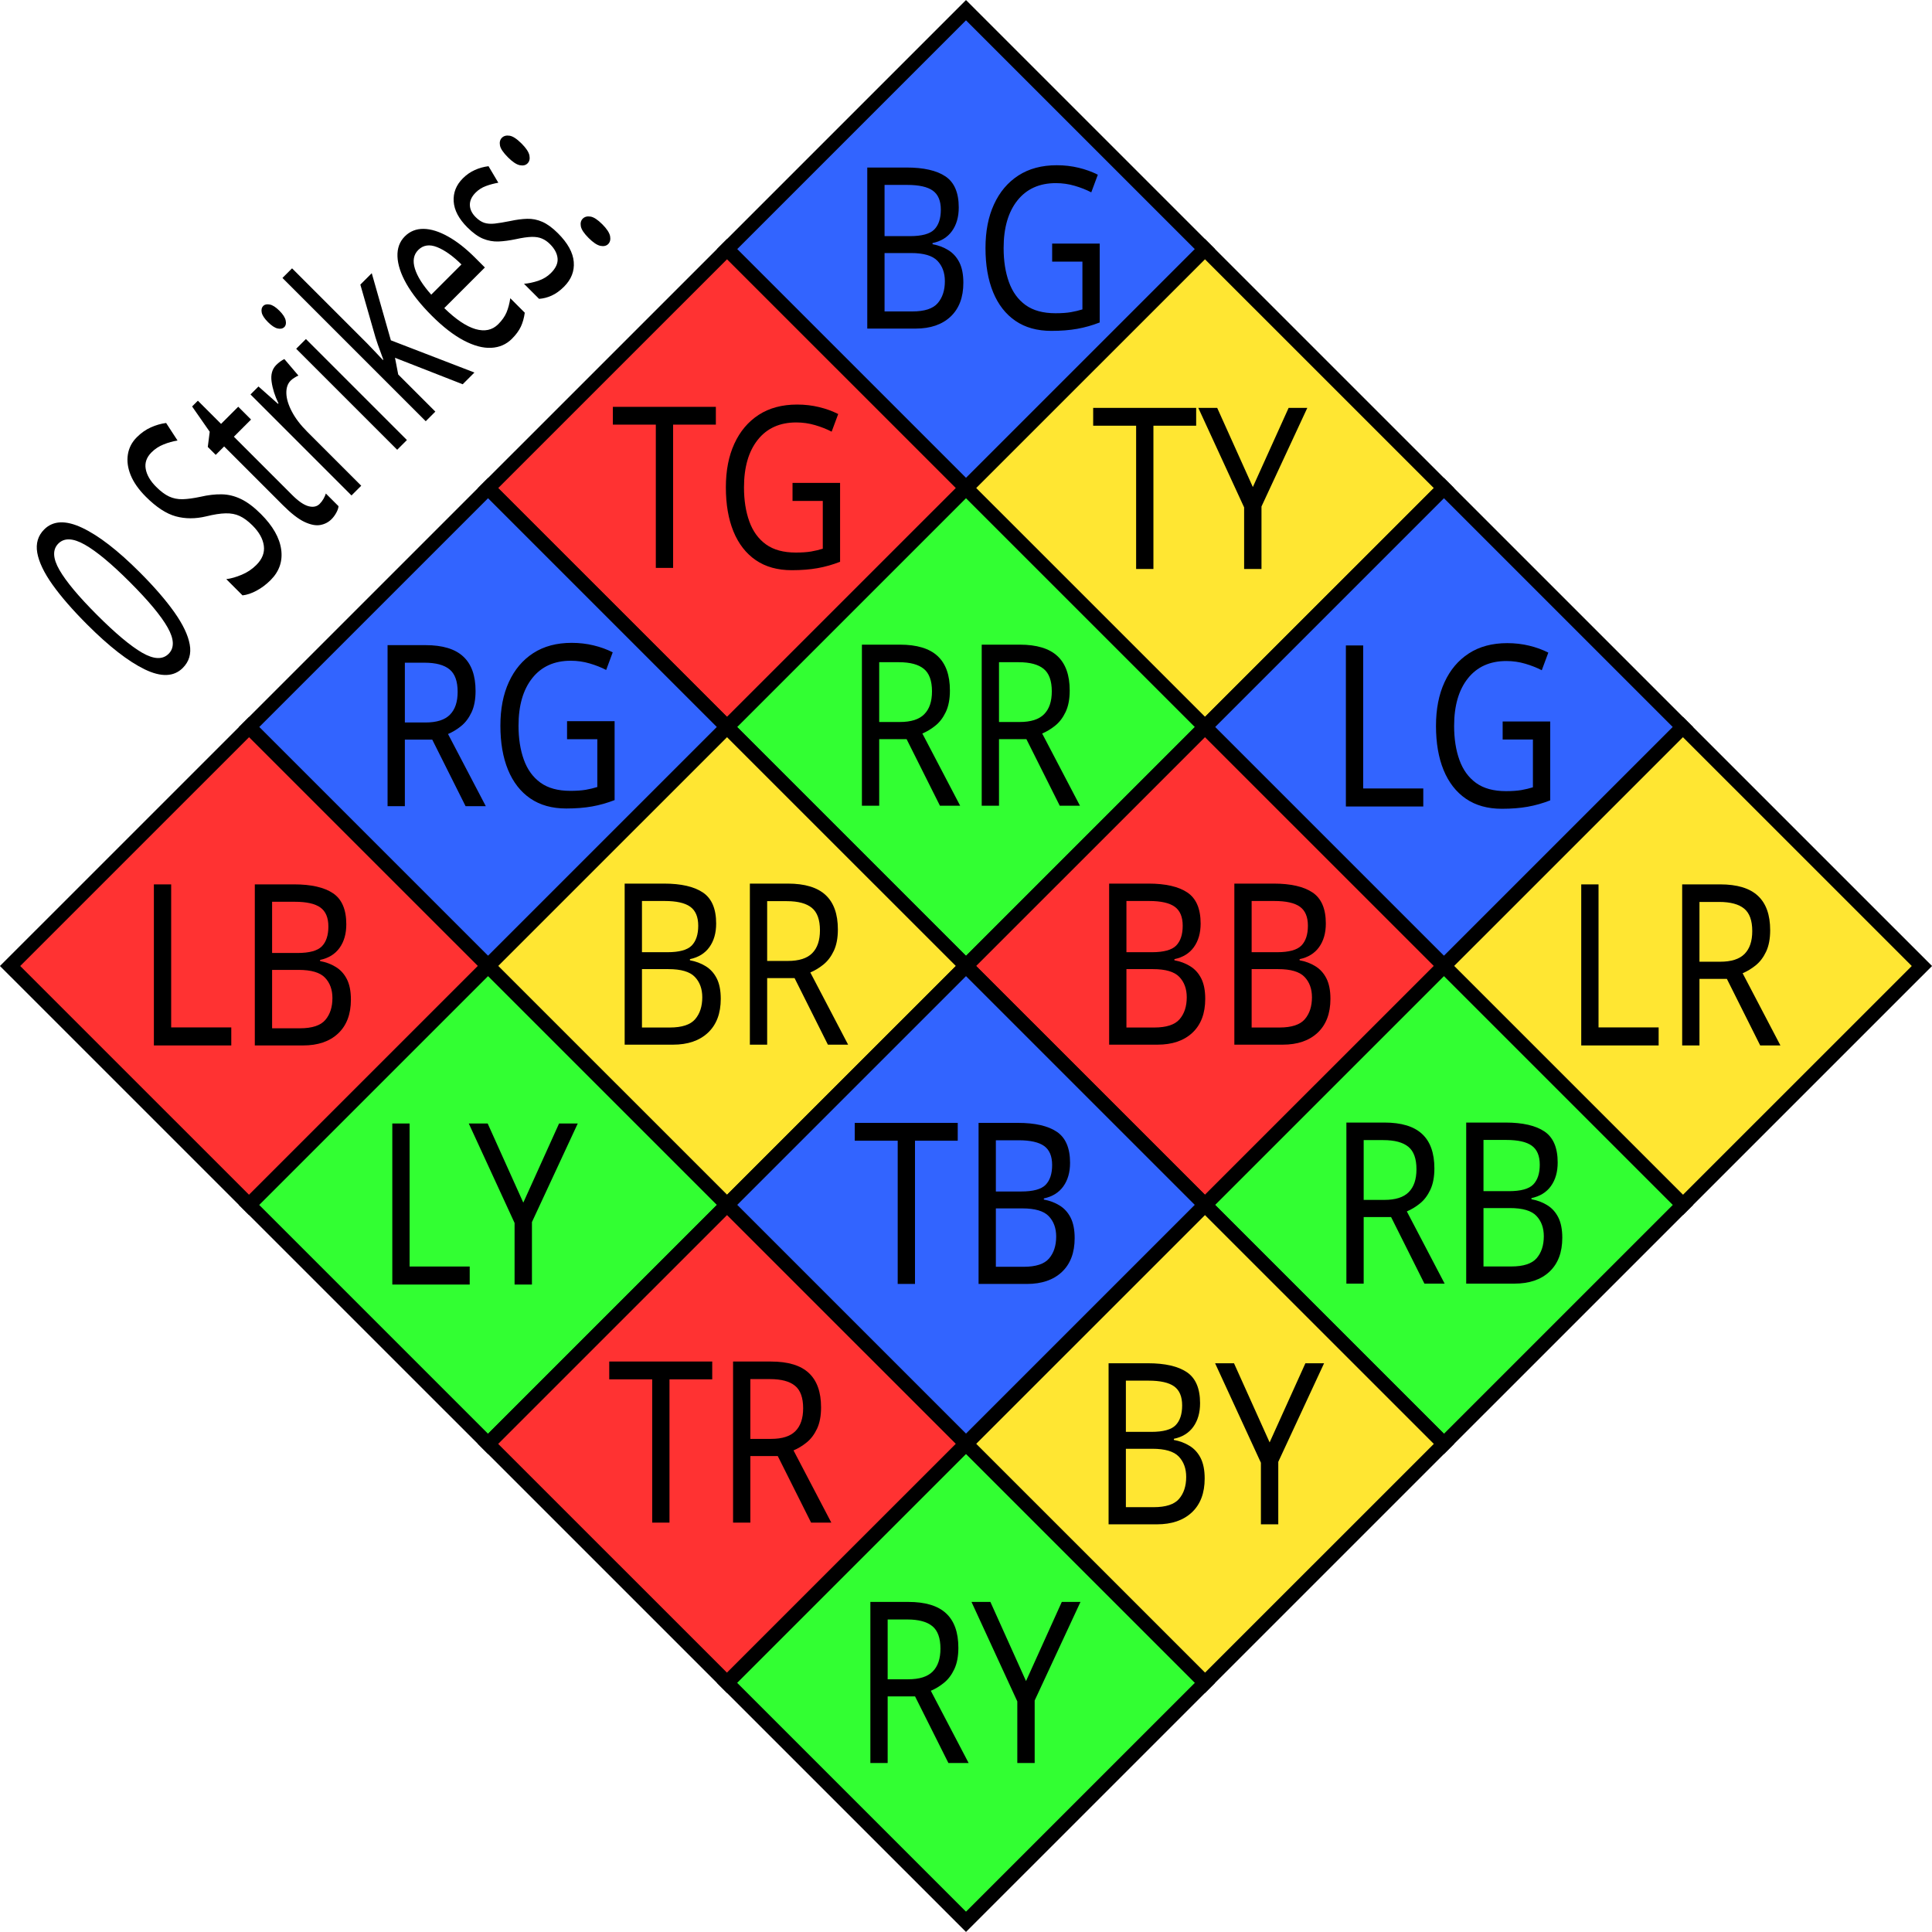
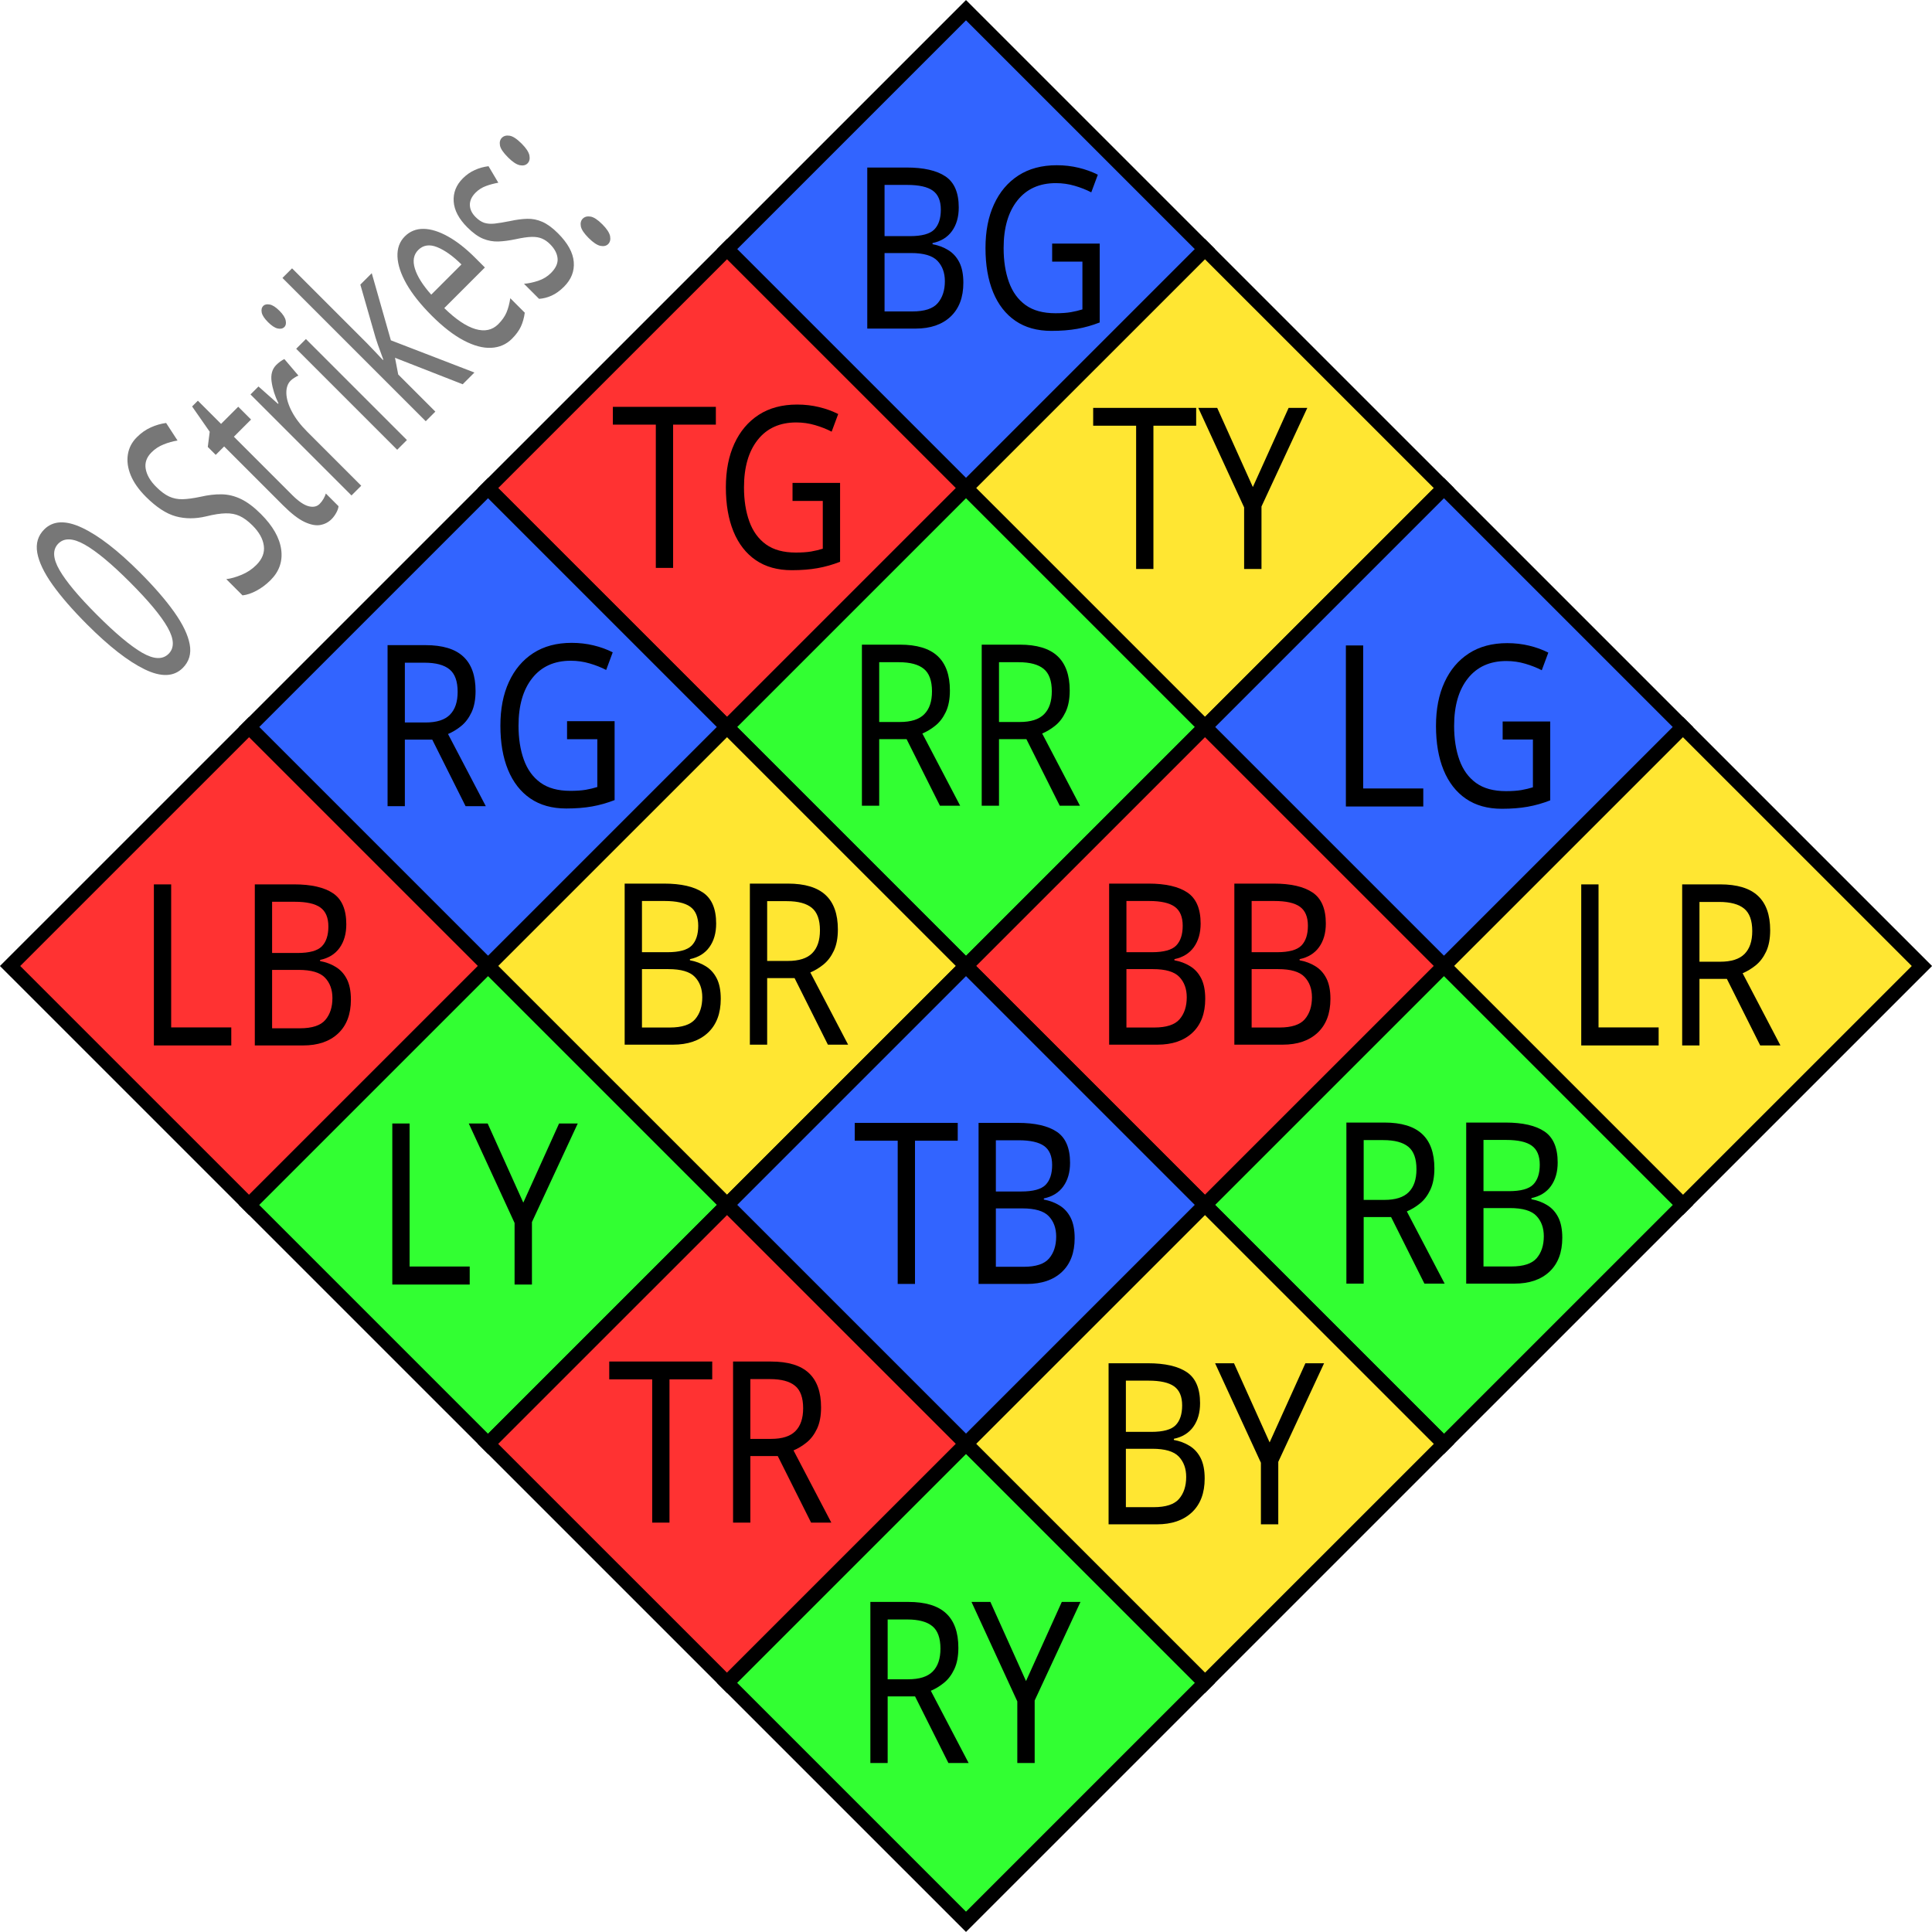
<svg xmlns="http://www.w3.org/2000/svg" viewBox="0 0 400 400" fill="none" version="1.1" id="svg6" width="400" height="400">
  <defs id="defs10" />
  <path style="fill:#3264ff;fill-opacity:1;stroke:#000000;stroke-width:2.969;stroke-linecap:butt;stroke-linejoin:miter;stroke-miterlimit:4;stroke-dasharray:none;stroke-opacity:1" d="M 200,2.11 150.522,51.583 200,101.055 249.478,51.583 Z" id="path1464" />
  <path style="fill:#ffe632;fill-opacity:1;stroke:#000000;stroke-width:2.969;stroke-linecap:butt;stroke-linejoin:miter;stroke-miterlimit:4;stroke-dasharray:none;stroke-opacity:1" d="m 249.478,51.583 -49.478,49.472 49.478,49.472 49.478,-49.472 z" id="path1464-6" />
  <path style="fill:#3264ff;fill-opacity:1;stroke:#000000;stroke-width:2.969;stroke-linecap:butt;stroke-linejoin:miter;stroke-miterlimit:4;stroke-dasharray:none;stroke-opacity:1" d="M 298.956,101.055 249.478,150.528 298.956,200 348.434,150.528 Z" id="path1464-9" />
  <path style="fill:#ffe632;fill-opacity:1;stroke:#000000;stroke-width:2.969;stroke-linecap:butt;stroke-linejoin:miter;stroke-miterlimit:4;stroke-dasharray:none;stroke-opacity:1" d="M 348.434,150.528 298.956,200 348.434,249.472 397.912,200 Z" id="path1464-1" />
  <path style="fill:#ff3232;fill-opacity:1;stroke:#000000;stroke-width:2.969;stroke-linecap:butt;stroke-linejoin:miter;stroke-miterlimit:4;stroke-dasharray:none;stroke-opacity:1" d="m 150.522,51.583 -49.478,49.472 49.478,49.472 49.478,-49.472 z" id="path1464-91" />
  <path style="fill:#32ff32;fill-opacity:1;stroke:#000000;stroke-width:2.969;stroke-linecap:butt;stroke-linejoin:miter;stroke-miterlimit:4;stroke-dasharray:none;stroke-opacity:1" d="M 200,101.055 150.522,150.528 200,200 249.478,150.528 Z" id="path1464-6-8" />
  <path style="fill:#ff3232;fill-opacity:1;stroke:#000000;stroke-width:2.969;stroke-linecap:butt;stroke-linejoin:miter;stroke-miterlimit:4;stroke-dasharray:none;stroke-opacity:1" d="M 249.478,150.528 200,200 249.478,249.472 298.956,200 Z" id="path1464-9-5" />
  <path style="fill:#32ff32;fill-opacity:1;stroke:#000000;stroke-width:2.969;stroke-linecap:butt;stroke-linejoin:miter;stroke-miterlimit:4;stroke-dasharray:none;stroke-opacity:1" d="m 298.956,200 -49.478,49.472 49.478,49.472 49.478,-49.472 z" id="path1464-1-2" />
  <path style="fill:#3264ff;fill-opacity:1;stroke:#000000;stroke-width:2.969;stroke-linecap:butt;stroke-linejoin:miter;stroke-miterlimit:4;stroke-dasharray:none;stroke-opacity:1" d="M 101.044,101.055 51.566,150.528 101.044,200 l 49.478,-49.472 z" id="path1464-7" />
  <path style="fill:#ffe632;fill-opacity:1;stroke:#000000;stroke-width:2.969;stroke-linecap:butt;stroke-linejoin:miter;stroke-miterlimit:4;stroke-dasharray:none;stroke-opacity:1" d="M 150.522,150.528 101.044,200 150.522,249.472 200,200 Z" id="path1464-6-1" />
  <path style="fill:#3264ff;fill-opacity:1;stroke:#000000;stroke-width:2.969;stroke-linecap:butt;stroke-linejoin:miter;stroke-miterlimit:4;stroke-dasharray:none;stroke-opacity:1" d="m 200,200 -49.478,49.472 49.478,49.472 49.478,-49.472 z" id="path1464-9-1" />
  <path style="fill:#ffe632;fill-opacity:1;stroke:#000000;stroke-width:2.969;stroke-linecap:butt;stroke-linejoin:miter;stroke-miterlimit:4;stroke-dasharray:none;stroke-opacity:1" d="m 249.478,249.472 -49.478,49.472 49.478,49.472 49.478,-49.472 z" id="path1464-1-7" />
  <path style="fill:#ff3232;fill-opacity:1;stroke:#000000;stroke-width:2.969;stroke-linecap:butt;stroke-linejoin:miter;stroke-miterlimit:4;stroke-dasharray:none;stroke-opacity:1" d="M 51.566,150.528 2.088,200 51.566,249.472 101.044,200 Z" id="path1464-91-3" />
  <path style="fill:#32ff32;fill-opacity:1;stroke:#000000;stroke-width:2.969;stroke-linecap:butt;stroke-linejoin:miter;stroke-miterlimit:4;stroke-dasharray:none;stroke-opacity:1" d="m 101.044,200 -49.478,49.472 49.478,49.472 49.478,-49.472 z" id="path1464-6-8-4" />
  <path style="fill:#ff3232;fill-opacity:1;stroke:#000000;stroke-width:2.969;stroke-linecap:butt;stroke-linejoin:miter;stroke-miterlimit:4;stroke-dasharray:none;stroke-opacity:1" d="m 150.522,249.472 -49.478,49.472 49.478,49.472 49.478,-49.472 z" id="path1464-9-5-7" />
  <path style="fill:#32ff32;fill-opacity:1;stroke:#000000;stroke-width:2.969;stroke-linecap:butt;stroke-linejoin:miter;stroke-miterlimit:4;stroke-dasharray:none;stroke-opacity:1" d="m 200,298.945 -49.478,49.472 49.478,49.472 49.478,-49.472 z" id="path1464-1-2-8" />
  <text xml:space="preserve" style="font-style:normal;font-variant:normal;font-weight:normal;font-stretch:normal;font-size:43.16px;line-height:1.25;font-family:'Special Elite';-inkscape-font-specification:'Special Elite';fill:#000000;fill-opacity:1;stroke-width:3.237" x="191.089" y="245.616" id="text6923" transform="scale(0.9239726,1.082283)">
    <tspan id="tspan6921" x="191.089" y="245.616" style="font-style:normal;font-variant:normal;font-weight:normal;font-stretch:normal;font-family:'Special Elite';-inkscape-font-specification:'Special Elite';stroke-width:3.237">TB</tspan>
  </text>
  <text xml:space="preserve" style="font-style:normal;font-variant:normal;font-weight:normal;font-stretch:normal;font-size:43.16px;line-height:1.25;font-family:'Special Elite';-inkscape-font-specification:'Special Elite';fill:#000000;fill-opacity:1;stroke-width:3.237" x="136.08" y="291.274" id="text6923-6" transform="scale(0.9239726,1.082283)">
    <tspan id="tspan6921-4" x="136.08" y="291.274" style="font-style:normal;font-variant:normal;font-weight:normal;font-stretch:normal;font-family:'Special Elite';-inkscape-font-specification:'Special Elite';stroke-width:3.237">TR</tspan>
  </text>
  <text xml:space="preserve" style="font-style:normal;font-variant:normal;font-weight:normal;font-stretch:normal;font-size:43.16px;line-height:1.25;font-family:'Special Elite';-inkscape-font-specification:'Special Elite';fill:#000000;fill-opacity:1;stroke-width:3.237" x="136.891" y="108.64" id="text6923-6-4" transform="scale(0.9239726,1.082283)">
    <tspan id="tspan6921-4-4" x="136.891" y="108.64" style="font-style:normal;font-variant:normal;font-weight:normal;font-stretch:normal;font-family:'Special Elite';-inkscape-font-specification:'Special Elite';stroke-width:3.237">TG</tspan>
  </text>
  <text xml:space="preserve" style="font-style:normal;font-variant:normal;font-weight:normal;font-stretch:normal;font-size:43.16px;line-height:1.25;font-family:'Special Elite';-inkscape-font-specification:'Special Elite';fill:#000000;fill-opacity:1;stroke-width:3.237" x="244.515" y="108.841" id="text6923-6-5" transform="scale(0.9239726,1.082283)">
    <tspan id="tspan6921-4-2" x="244.515" y="108.841" style="font-style:normal;font-variant:normal;font-weight:normal;font-stretch:normal;font-family:'Special Elite';-inkscape-font-specification:'Special Elite';stroke-width:3.237">TY</tspan>
  </text>
  <text xml:space="preserve" style="font-style:normal;font-variant:normal;font-weight:normal;font-stretch:normal;font-size:43.16px;line-height:1.25;font-family:'Special Elite';-inkscape-font-specification:'Special Elite';fill:#000000;fill-opacity:1;stroke-width:3.237" x="297.502" y="245.553" id="text6923-6-8" transform="scale(0.9239726,1.082283)">
    <tspan id="tspan6921-4-5" x="297.502" y="245.553" style="font-style:normal;font-variant:normal;font-weight:normal;font-stretch:normal;font-family:'Special Elite';-inkscape-font-specification:'Special Elite';stroke-width:3.237">RB</tspan>
  </text>
  <text xml:space="preserve" style="font-style:normal;font-variant:normal;font-weight:normal;font-stretch:normal;font-size:43.16px;line-height:1.25;font-family:'Special Elite';-inkscape-font-specification:'Special Elite';fill:#000000;fill-opacity:1;stroke-width:3.237" x="82.657" y="154.225" id="text6923-6-9" transform="scale(0.9239726,1.082283)">
    <tspan id="tspan6921-4-0" x="82.657" y="154.225" style="font-style:normal;font-variant:normal;font-weight:normal;font-stretch:normal;font-family:'Special Elite';-inkscape-font-specification:'Special Elite';stroke-width:3.237">RG</tspan>
  </text>
  <text xml:space="preserve" style="font-style:normal;font-variant:normal;font-weight:normal;font-stretch:normal;font-size:43.16px;line-height:1.25;font-family:'Special Elite';-inkscape-font-specification:'Special Elite';fill:#000000;fill-opacity:1;stroke-width:3.237" x="188.944" y="154.13" id="text6923-6-1" transform="scale(0.9239726,1.082283)">
    <tspan id="tspan6921-4-8" x="188.944" y="154.13" style="font-style:normal;font-variant:normal;font-weight:normal;font-stretch:normal;font-family:'Special Elite';-inkscape-font-specification:'Special Elite';stroke-width:3.237">RR</tspan>
  </text>
  <text xml:space="preserve" style="font-style:normal;font-variant:normal;font-weight:normal;font-stretch:normal;font-size:43.16px;line-height:1.25;font-family:'Special Elite';-inkscape-font-specification:'Special Elite';fill:#000000;fill-opacity:1;stroke-width:3.237" x="190.84" y="337.26" id="text6923-6-81" transform="scale(0.9239726,1.082283)">
    <tspan id="tspan6921-4-6" x="190.84" y="337.26" style="font-style:normal;font-variant:normal;font-weight:normal;font-stretch:normal;font-family:'Special Elite';-inkscape-font-specification:'Special Elite';stroke-width:3.237">RY</tspan>
  </text>
  <text xml:space="preserve" style="font-style:normal;font-variant:normal;font-weight:normal;font-stretch:normal;font-size:43.16px;line-height:1.25;font-family:'Special Elite';-inkscape-font-specification:'Special Elite';fill:#000000;fill-opacity:1;stroke-width:3.237" x="244.343" y="199.842" id="text6923-6-94" transform="scale(0.9239726,1.082283)">
    <tspan id="tspan6921-4-02" x="244.343" y="199.842" style="font-style:normal;font-variant:normal;font-weight:normal;font-stretch:normal;font-family:'Special Elite';-inkscape-font-specification:'Special Elite';stroke-width:3.237">BB</tspan>
  </text>
  <text xml:space="preserve" style="font-style:normal;font-variant:normal;font-weight:normal;font-stretch:normal;font-size:43.16px;line-height:1.25;font-family:'Special Elite';-inkscape-font-specification:'Special Elite';fill:#000000;fill-opacity:1;stroke-width:3.237" x="244.22" y="291.601" id="text6923-6-3" transform="scale(0.9239726,1.082283)">
    <tspan id="tspan6921-4-88" x="244.22" y="291.601" style="font-style:normal;font-variant:normal;font-weight:normal;font-stretch:normal;font-family:'Special Elite';-inkscape-font-specification:'Special Elite';stroke-width:3.237">BY</tspan>
  </text>
  <text xml:space="preserve" style="font-style:normal;font-variant:normal;font-weight:normal;font-stretch:normal;font-size:43.16px;line-height:1.25;font-family:'Special Elite';-inkscape-font-specification:'Special Elite';fill:#000000;fill-opacity:1;stroke-width:3.237" x="190.146" y="62.856" id="text6923-6-49" transform="scale(0.9239726,1.082283)">
    <tspan id="tspan6921-4-53" x="190.146" y="62.856" style="font-style:normal;font-variant:normal;font-weight:normal;font-stretch:normal;font-family:'Special Elite';-inkscape-font-specification:'Special Elite';stroke-width:3.237">BG</tspan>
  </text>
  <text xml:space="preserve" style="font-style:normal;font-variant:normal;font-weight:normal;font-stretch:normal;font-size:43.16px;line-height:1.25;font-family:'Special Elite';-inkscape-font-specification:'Special Elite';fill:#000000;fill-opacity:1;stroke-width:3.237" x="135.785" y="199.842" id="text6923-6-2" transform="scale(0.9239726,1.082283)">
    <tspan id="tspan6921-4-49" x="135.785" y="199.842" style="font-style:normal;font-variant:normal;font-weight:normal;font-stretch:normal;font-family:'Special Elite';-inkscape-font-specification:'Special Elite';stroke-width:3.237">BR</tspan>
  </text>
  <text xml:space="preserve" style="font-style:normal;font-variant:normal;font-weight:normal;font-stretch:normal;font-size:43.16px;line-height:1.25;font-family:'Special Elite';-inkscape-font-specification:'Special Elite';fill:#000000;fill-opacity:1;stroke-width:3.237" x="297.392" y="154.278" id="text6923-6-50" transform="scale(0.9239726,1.082283)">
    <tspan id="tspan6921-4-64" x="297.392" y="154.278" style="font-style:normal;font-variant:normal;font-weight:normal;font-stretch:normal;font-family:'Special Elite';-inkscape-font-specification:'Special Elite';stroke-width:3.237">LG</tspan>
  </text>
  <text xml:space="preserve" style="font-style:normal;font-variant:normal;font-weight:normal;font-stretch:normal;font-size:43.16px;line-height:1.25;font-family:'Special Elite';-inkscape-font-specification:'Special Elite';fill:#000000;fill-opacity:1;stroke-width:3.237" x="83.72" y="245.732" id="text6923-6-54" transform="scale(0.9239726,1.082283)">
    <tspan id="tspan6921-4-024" x="83.72" y="245.732" style="font-style:normal;font-variant:normal;font-weight:normal;font-stretch:normal;font-family:'Special Elite';-inkscape-font-specification:'Special Elite';stroke-width:3.237">LY</tspan>
  </text>
  <text xml:space="preserve" style="font-style:normal;font-variant:normal;font-weight:normal;font-stretch:normal;font-size:43.16px;line-height:1.25;font-family:'Special Elite';-inkscape-font-specification:'Special Elite';fill:#000000;fill-opacity:1;stroke-width:3.237" x="30.293" y="199.989" id="text6923-6-48" transform="scale(0.9239726,1.082283)">
    <tspan id="tspan6921-4-1" x="30.293" y="199.989" style="font-style:normal;font-variant:normal;font-weight:normal;font-stretch:normal;font-family:'Special Elite';-inkscape-font-specification:'Special Elite';stroke-width:3.237">LB</tspan>
  </text>
  <text xml:space="preserve" style="font-style:normal;font-variant:normal;font-weight:normal;font-stretch:normal;font-size:43.16px;line-height:1.25;font-family:'Special Elite';-inkscape-font-specification:'Special Elite';fill:#000000;fill-opacity:1;stroke-width:3.237" x="350.129" y="199.989" id="text6923-6-27" transform="scale(0.9239726,1.082283)">
    <tspan id="tspan6921-4-10" x="350.129" y="199.989" style="font-style:normal;font-variant:normal;font-weight:normal;font-stretch:normal;font-family:'Special Elite';-inkscape-font-specification:'Special Elite';stroke-width:3.237">LR</tspan>
  </text>
  <text xml:space="preserve" style="font-size:42.284px;line-height:1.25;font-family:sans-serif;stroke-width:3.171" x="-104.763" y="94.995" id="text2675" transform="matrix(0.5417426,-0.5417426,0.9229475,0.9229475,0,0)">
-     <tspan id="tspan2673" x="-104.763" y="94.995" style="font-style:normal;font-variant:normal;font-weight:normal;font-stretch:normal;font-family:'Special Elite';-inkscape-font-specification:'Special Elite';fill:#000000;fill-opacity:1;stroke-width:3.171">0 Strikes:</tspan>
+     <tspan id="tspan2673" x="-104.763" y="94.995" style="font-style:normal;font-variant:normal;font-weight:normal;font-stretch:normal;font-family:'Special Elite';-inkscape-font-specification:'Special Elite';fill:#777777;fill-opacity:1;stroke-width:3.171">0 Strikes:</tspan>
  </text>
</svg>
